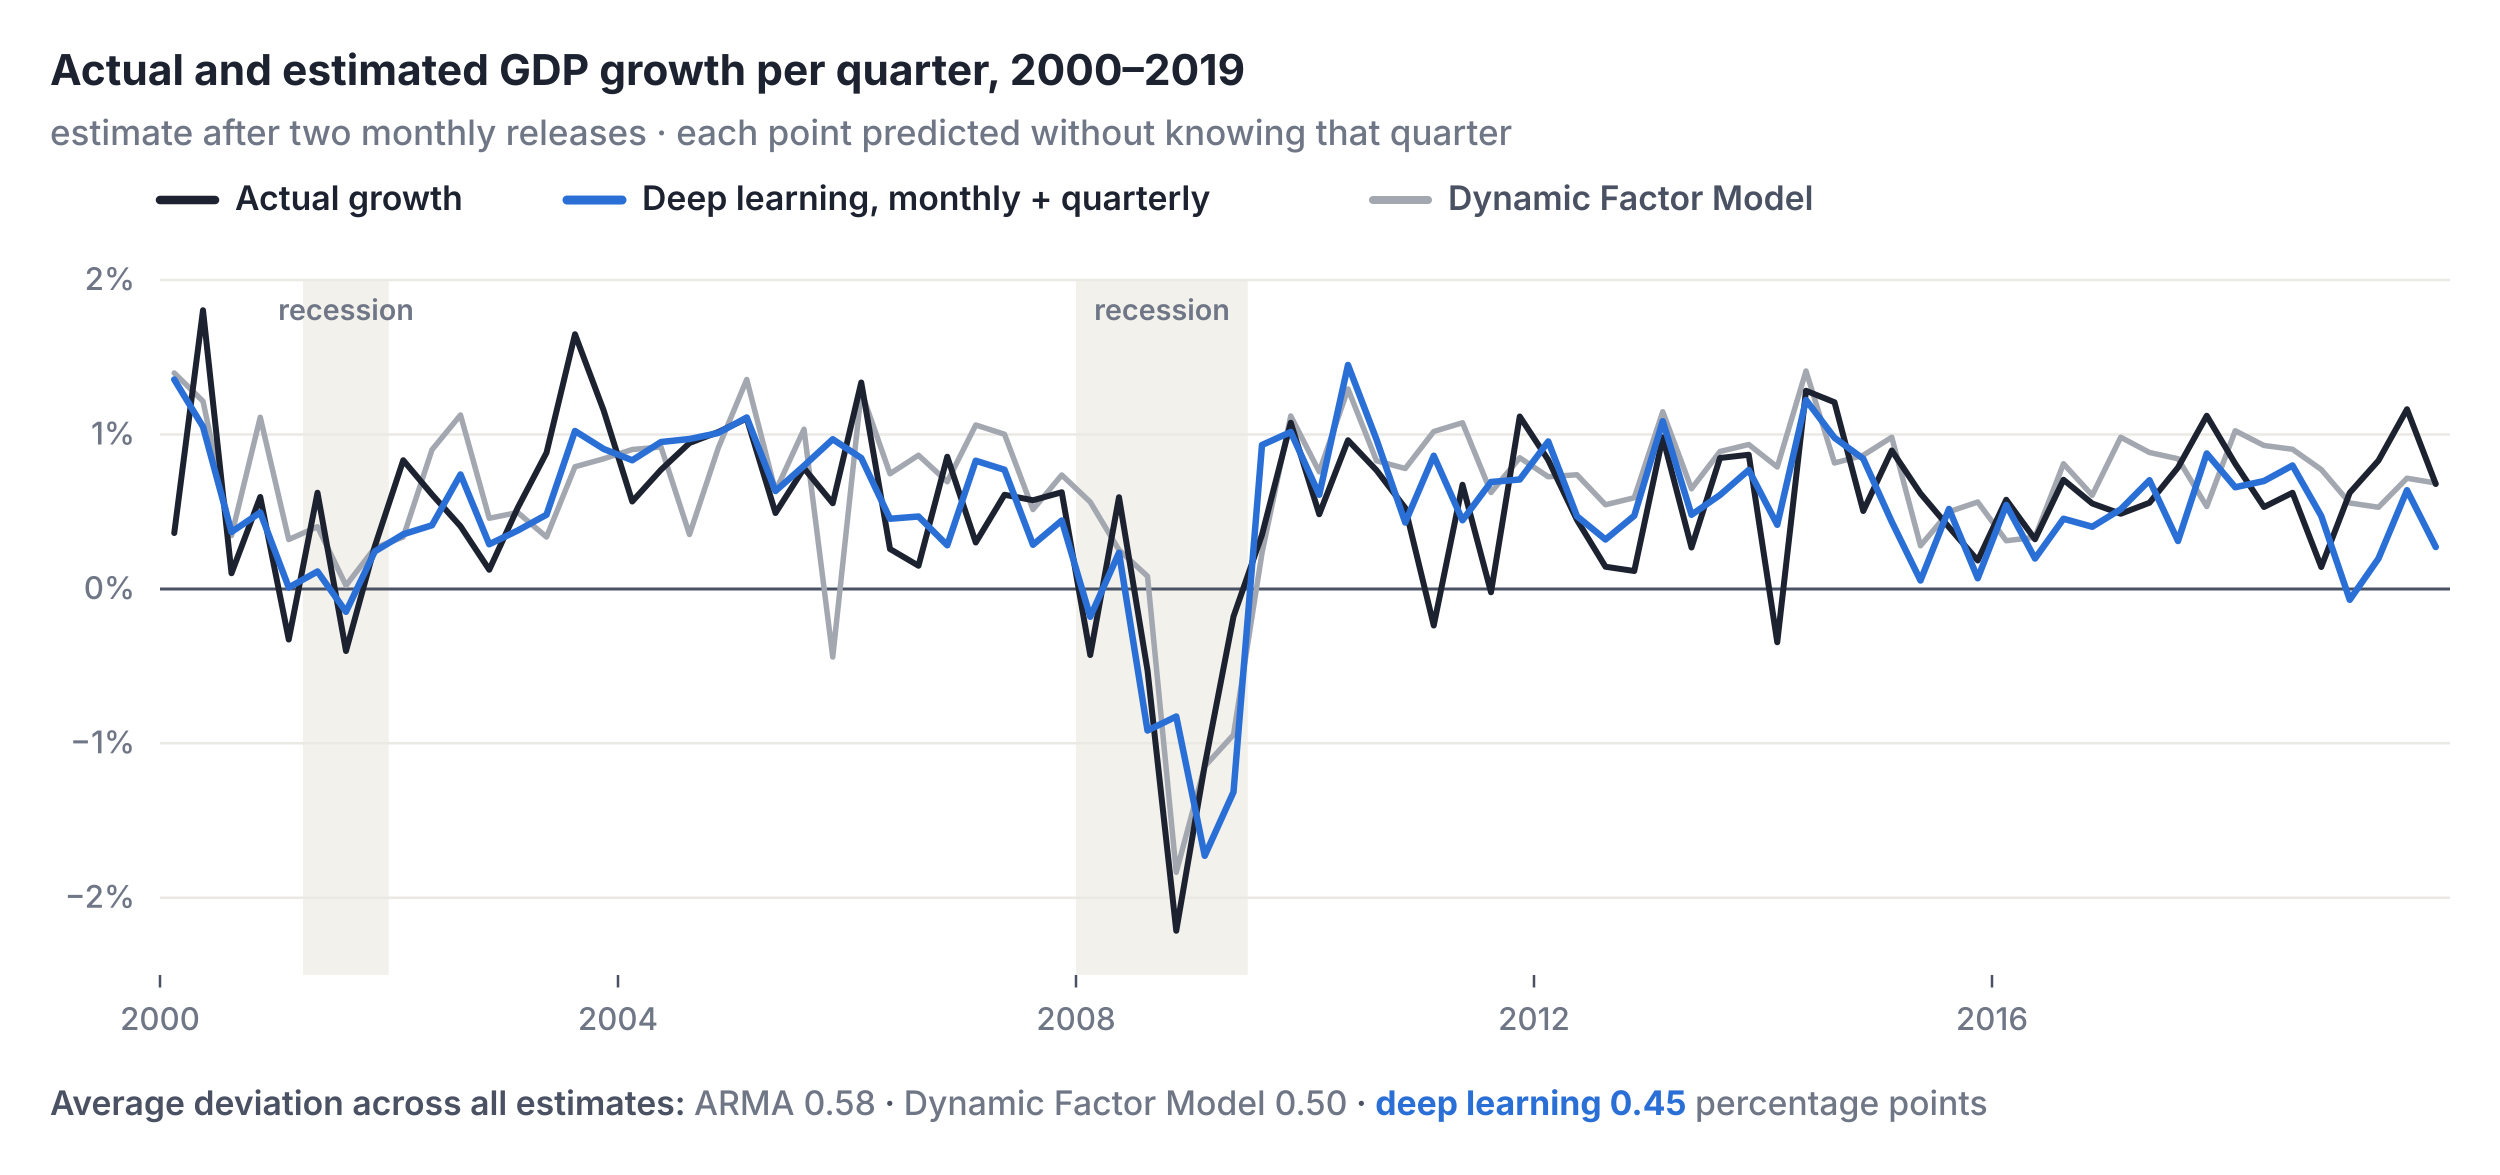
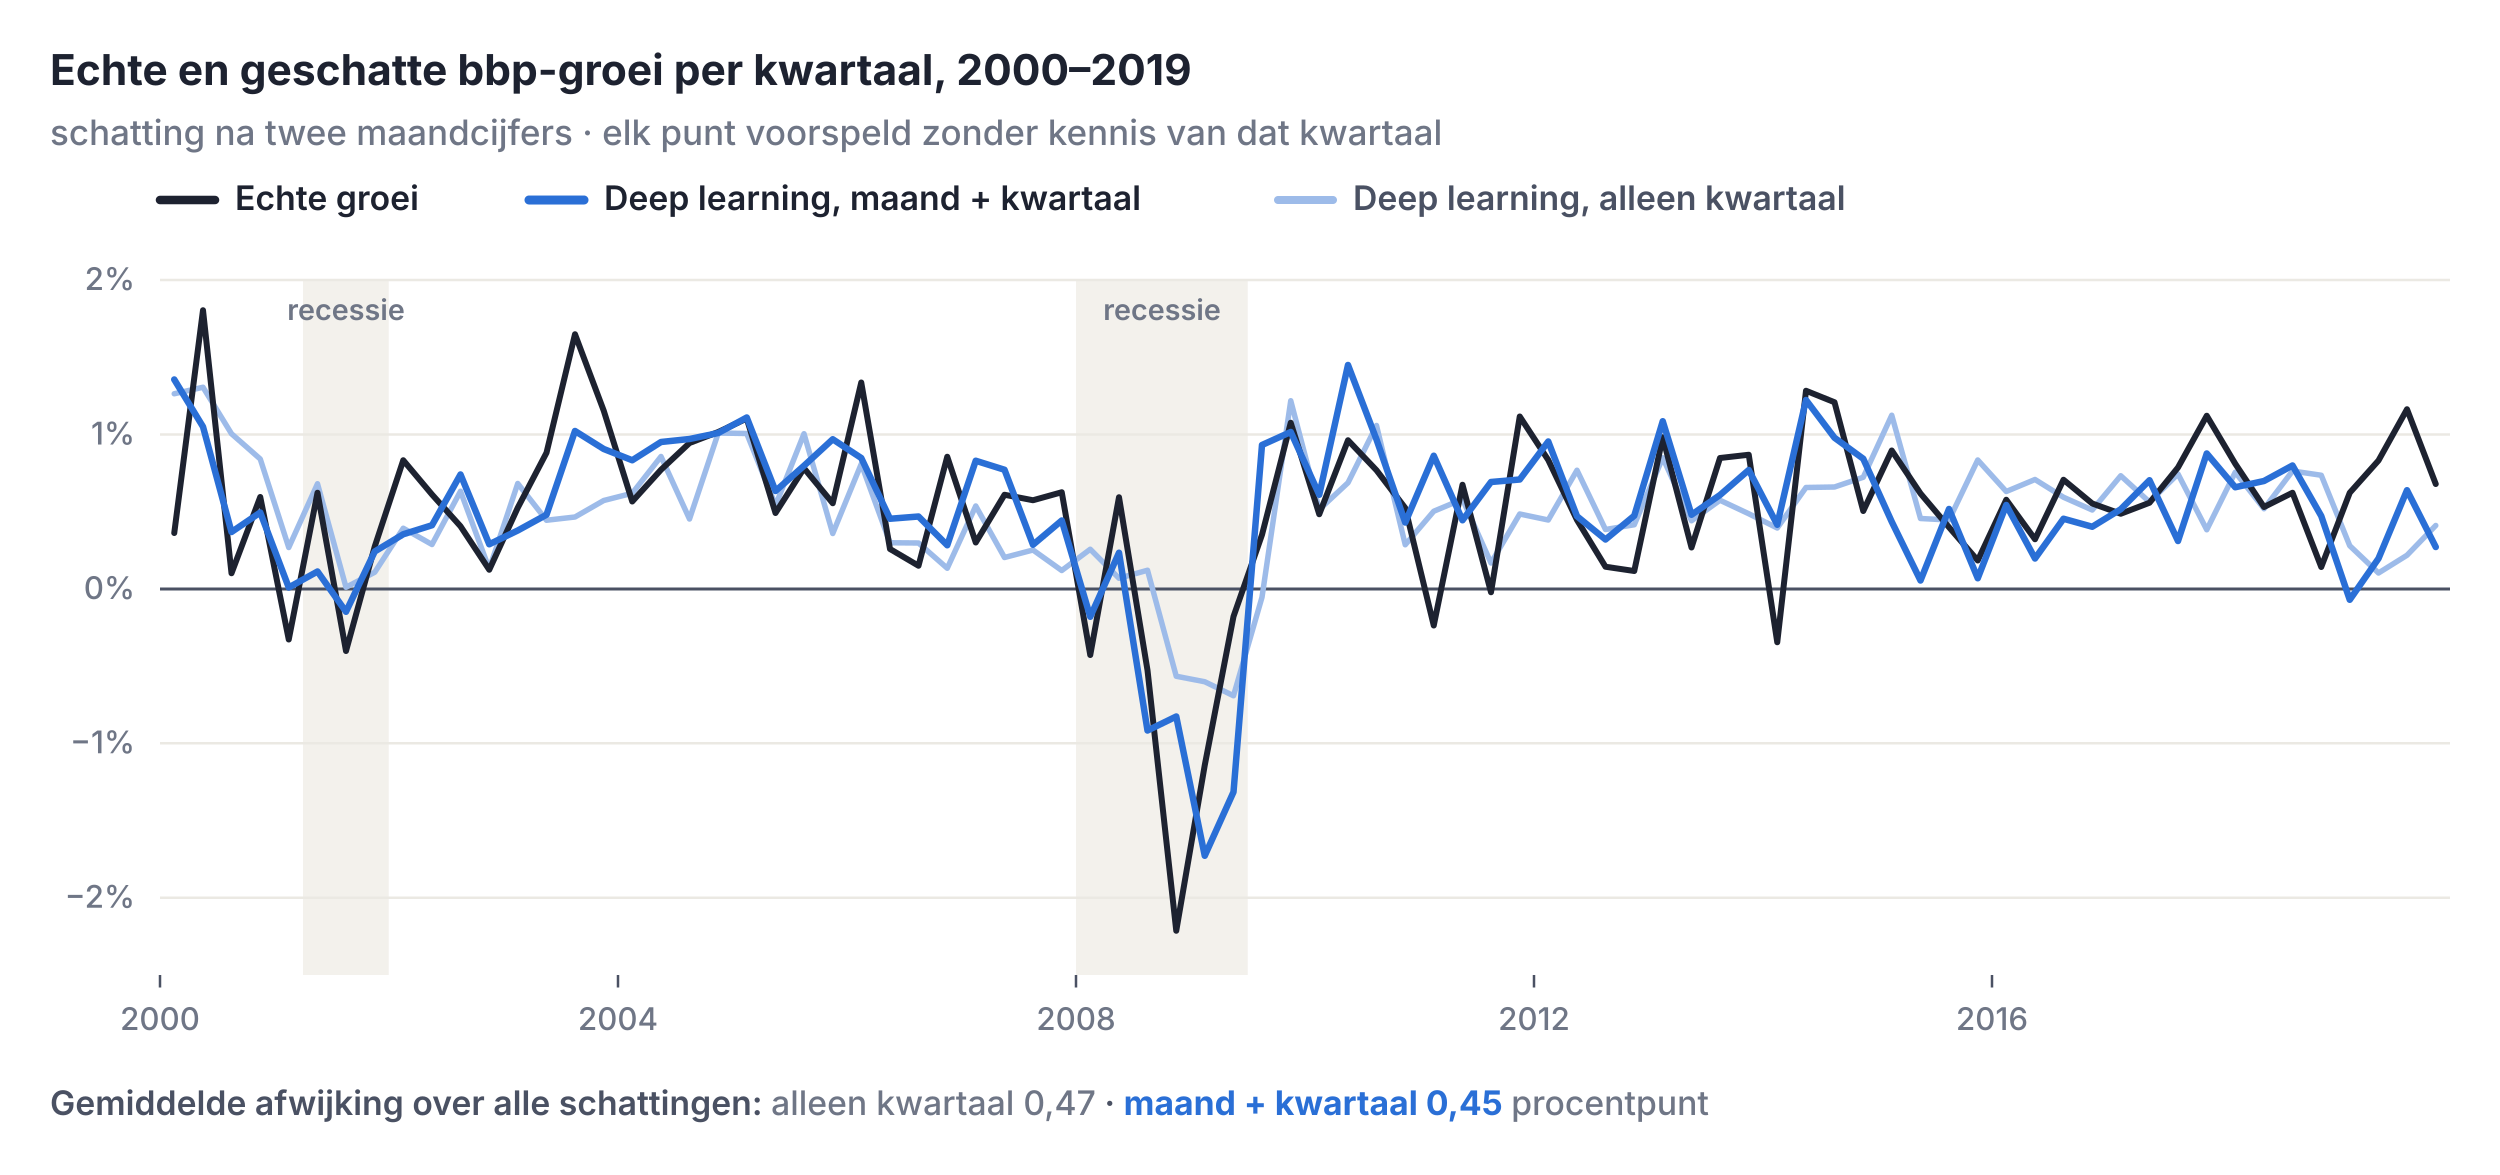
<svg xmlns="http://www.w3.org/2000/svg" viewBox="0 0 1000 470" width="1000" height="470" font-family="Inter, 'Segoe UI', Helvetica, Arial, sans-serif">
  <rect width="1000" height="470" fill="#ffffff" />
-   <text x="20" y="34" font-size="17" fill="#1d2230" font-weight="700" text-anchor="start">Actual and estimated GDP growth per quarter, 2000–2019</text>
-   <text x="20" y="58" font-size="14" fill="#6f7686" font-weight="500" text-anchor="start">estimate after two monthly releases · each point predicted without knowing that quarter</text>
+   <text x="20" y="34" font-size="17" fill="#1d2230" font-weight="700" text-anchor="start">Echte en geschatte bbp-groei per kwartaal, 2000–2019</text>
+   <text x="20" y="58" font-size="14" fill="#6f7686" font-weight="500" text-anchor="start">schatting na twee maandcijfers · elk punt voorspeld zonder kennis van dat kwartaal</text>
  <rect x="121.2" y="112" width="34.3" height="278" fill="#f3f1ec" />
-   <text x="138.4" y="128" font-size="11.5" fill="#6f7686" font-weight="600" text-anchor="middle">recession</text>
+   <text x="138.4" y="128" font-size="11.5" fill="#6f7686" font-weight="600" text-anchor="middle">recessie</text>
  <rect x="430.4" y="112" width="68.7" height="278" fill="#f3f1ec" />
-   <text x="464.8" y="128" font-size="11.5" fill="#6f7686" font-weight="600" text-anchor="middle">recession</text>
+   <text x="464.8" y="128" font-size="11.5" fill="#6f7686" font-weight="600" text-anchor="middle">recessie</text>
  <line x1="64" y1="359.1" x2="980" y2="359.1" stroke="#ebe9e3" stroke-width="1" />
  <text x="54" y="363.1" font-size="12.5" fill="#6f7686" font-weight="500" text-anchor="end">−2%</text>
  <line x1="64" y1="297.3" x2="980" y2="297.3" stroke="#ebe9e3" stroke-width="1" />
  <text x="54" y="301.3" font-size="12.5" fill="#6f7686" font-weight="500" text-anchor="end">−1%</text>
  <line x1="64" y1="235.6" x2="980" y2="235.6" stroke="#4a5163" stroke-width="1.2" />
  <text x="54" y="239.6" font-size="12.5" fill="#6f7686" font-weight="500" text-anchor="end">0%</text>
  <line x1="64" y1="173.8" x2="980" y2="173.8" stroke="#ebe9e3" stroke-width="1" />
  <text x="54" y="177.8" font-size="12.5" fill="#6f7686" font-weight="500" text-anchor="end">1%</text>
  <line x1="64" y1="112.0" x2="980" y2="112.0" stroke="#ebe9e3" stroke-width="1" />
  <text x="54" y="116.0" font-size="12.5" fill="#6f7686" font-weight="500" text-anchor="end">2%</text>
  <line x1="64.0" y1="390" x2="64.0" y2="395" stroke="#4a5163" />
  <text x="64.0" y="412" font-size="12.5" fill="#6f7686" font-weight="500" text-anchor="middle">2000</text>
  <line x1="247.2" y1="390" x2="247.2" y2="395" stroke="#4a5163" />
  <text x="247.2" y="412" font-size="12.5" fill="#6f7686" font-weight="500" text-anchor="middle">2004</text>
  <line x1="430.4" y1="390" x2="430.4" y2="395" stroke="#4a5163" />
  <text x="430.4" y="412" font-size="12.5" fill="#6f7686" font-weight="500" text-anchor="middle">2008</text>
  <line x1="613.6" y1="390" x2="613.6" y2="395" stroke="#4a5163" />
  <text x="613.6" y="412" font-size="12.5" fill="#6f7686" font-weight="500" text-anchor="middle">2012</text>
  <line x1="796.8" y1="390" x2="796.8" y2="395" stroke="#4a5163" />
  <text x="796.8" y="412" font-size="12.5" fill="#6f7686" font-weight="500" text-anchor="middle">2016</text>
-   <polyline points="69.7,149.2 81.2,160.5 92.6,214.2 104.1,166.9 115.5,215.8 127.0,210.7 138.4,234.2 149.9,219.2 161.3,214.8 172.8,179.9 184.2,166.0 195.7,207.3 207.1,205.0 218.6,214.8 230.0,186.7 241.5,183.5 252.9,179.8 264.4,178.8 275.8,213.8 287.3,179.2 298.7,151.8 310.2,196.5 321.6,171.7 333.1,262.8 344.5,156.6 356.0,189.5 367.4,182.1 378.9,192.7 390.3,170.0 401.8,173.7 413.2,203.8 424.7,190.0 436.1,200.8 447.6,220.0 459.0,230.5 470.5,348.9 481.9,306.5 493.4,293.9 504.8,221.2 516.3,166.4 527.7,188.7 539.2,155.6 550.6,184.3 562.1,187.4 573.5,172.6 585.0,169.1 596.4,197.0 607.9,183.1 619.3,190.7 630.8,189.9 642.2,201.9 653.7,199.1 665.1,164.7 676.6,195.5 688.0,180.6 699.5,177.8 710.9,186.8 722.4,148.4 733.8,185.2 745.3,182.1 756.7,174.9 768.2,218.3 779.6,204.7 791.1,200.8 802.5,216.3 814.0,214.9 825.4,185.5 836.9,198.1 848.3,174.9 859.8,181.0 871.2,183.5 882.7,202.6 894.1,172.3 905.6,178.2 917.0,179.7 928.5,187.8 939.9,201.2 951.4,202.9 962.8,191.3 974.3,193.2" fill="none" stroke="#a3a7b0" stroke-width="2.2" stroke-linejoin="round" stroke-linecap="round" />
+   <polyline points="69.7,157.5 81.2,154.9 92.6,173.5 104.1,183.6 115.5,219.0 127.0,193.5 138.4,234.9 149.9,228.9 161.3,211.3 172.8,217.8 184.2,196.5 195.7,227.6 207.1,193.4 218.6,208.1 230.0,206.8 241.5,200.2 252.9,197.3 264.4,182.6 275.8,207.6 287.3,173.2 298.7,173.4 310.2,202.2 321.6,173.5 333.1,213.4 344.5,185.6 356.0,217.1 367.4,217.2 378.9,227.3 390.3,202.4 401.8,223.0 413.2,220.0 424.7,228.2 436.1,219.7 447.6,231.3 459.0,228.1 470.5,270.5 481.9,272.7 493.4,278.3 504.8,238.9 516.3,160.3 527.7,203.8 539.2,193.1 550.6,170.2 562.1,217.9 573.5,204.5 585.0,199.7 596.4,225.2 607.9,205.6 619.3,208.0 630.8,188.1 642.2,211.8 653.7,209.9 665.1,183.1 676.6,208.3 688.0,200.1 699.5,205.5 710.9,211.2 722.4,195.0 733.8,194.8 745.3,190.9 756.7,166.1 768.2,207.4 779.6,208.0 791.1,184.0 802.5,196.6 814.0,191.8 825.4,198.9 836.9,204.0 848.3,190.3 859.8,200.8 871.2,189.6 882.7,211.9 894.1,188.9 905.6,203.5 917.0,188.4 928.5,190.1 939.9,218.3 951.4,229.2 962.8,222.1 974.3,210.2" fill="none" stroke="#9dbbe9" stroke-width="2.2" stroke-linejoin="round" stroke-linecap="round" />
  <polyline points="69.7,213.2 81.2,124.1 92.6,229.3 104.1,198.8 115.5,255.8 127.0,197.1 138.4,260.4 149.9,218.6 161.3,184.1 172.8,197.8 184.2,210.5 195.7,227.9 207.1,203.1 218.6,181.1 230.0,133.7 241.5,164.3 252.9,200.6 264.4,187.9 275.8,177.2 287.3,172.8 298.7,167.4 310.2,205.2 321.6,187.3 333.1,201.3 344.5,153.0 356.0,219.6 367.4,226.3 378.9,182.7 390.3,217.0 401.8,197.9 413.2,200.1 424.7,196.9 436.1,262.0 447.6,198.9 459.0,268.1 470.5,372.3 481.9,306.1 493.4,246.6 504.8,213.9 516.3,169.1 527.7,205.7 539.2,176.1 550.6,188.1 562.1,203.2 573.5,250.2 585.0,193.9 596.4,236.9 607.9,166.6 619.3,184.0 630.8,208.0 642.2,226.7 653.7,228.4 665.1,174.9 676.6,219.0 688.0,183.2 699.5,181.9 710.9,256.9 722.4,156.3 733.8,160.9 745.3,204.4 756.7,180.2 768.2,197.4 779.6,210.9 791.1,224.2 802.5,199.9 814.0,215.7 825.4,191.9 836.9,201.4 848.3,205.5 859.8,201.1 871.2,187.0 882.7,166.3 894.1,185.5 905.6,202.8 917.0,197.1 928.5,226.8 939.9,197.1 951.4,184.2 962.8,163.7 974.3,193.6" fill="none" stroke="#1d2230" stroke-width="2.4" stroke-linejoin="round" stroke-linecap="round" />
  <polyline points="69.7,151.8 81.2,170.7 92.6,212.8 104.1,205.0 115.5,235.0 127.0,228.6 138.4,244.7 149.9,220.6 161.3,213.7 172.8,210.1 184.2,189.8 195.7,217.7 207.1,212.2 218.6,205.9 230.0,172.4 241.5,179.6 252.9,184.1 264.4,176.8 275.8,175.6 287.3,173.2 298.7,167.0 310.2,196.4 321.6,186.3 333.1,175.7 344.5,183.2 356.0,207.5 367.4,206.6 378.9,218.1 390.3,184.3 401.8,187.9 413.2,217.9 424.7,208.2 436.1,246.7 447.6,221.1 459.0,292.2 470.5,286.6 481.9,342.3 493.4,316.8 504.8,178.0 516.3,172.8 527.7,197.9 539.2,146.0 550.6,175.8 562.1,209.0 573.5,182.3 585.0,208.1 596.4,192.8 607.9,191.8 619.3,176.6 630.8,206.5 642.2,215.8 653.7,206.3 665.1,168.5 676.6,205.9 688.0,198.0 699.5,188.0 710.9,209.9 722.4,160.0 733.8,175.1 745.3,183.5 756.7,208.7 768.2,232.2 779.6,203.6 791.1,231.3 802.5,202.0 814.0,223.4 825.4,207.5 836.9,210.7 848.3,203.7 859.8,192.1 871.2,216.4 882.7,181.4 894.1,194.9 905.6,192.4 917.0,186.2 928.5,206.4 939.9,239.9 951.4,223.4 962.8,196.1 974.3,218.8" fill="none" stroke="#2a6fd6" stroke-width="2.6" stroke-linejoin="round" stroke-linecap="round" />
  <line x1="64" y1="80" x2="86" y2="80" stroke="#1d2230" stroke-width="3.4" stroke-linecap="round" />
-   <text x="94" y="84" font-size="13.5" fill="#1d2230" font-weight="600" text-anchor="start">Actual growth</text>
-   <line x1="226.8" y1="80" x2="248.8" y2="80" stroke="#2a6fd6" stroke-width="3.6" stroke-linecap="round" />
-   <text x="256.8" y="84" font-size="13.5" fill="#1d2230" font-weight="600" text-anchor="start">Deep learning, monthly + quarterly</text>
-   <line x1="549.2" y1="80" x2="571.2" y2="80" stroke="#a3a7b0" stroke-width="3.2" stroke-linecap="round" />
-   <text x="579.2" y="84" font-size="13.5" fill="#4a5163" font-weight="600" text-anchor="start">Dynamic Factor Model</text>
-   <text x="20" y="446" font-size="13.5" fill="#4a5163" font-weight="600">Average deviation across all estimates: <tspan fill="#6f7686" font-weight="500">ARMA 0.58</tspan> · <tspan fill="#6f7686" font-weight="500">Dynamic Factor Model 0.50</tspan> · <tspan fill="#2a6fd6" font-weight="700">deep learning 0.45</tspan>
-     <tspan fill="#6f7686" font-weight="500">percentage points</tspan>
+   <text x="94" y="84" font-size="13.5" fill="#1d2230" font-weight="600" text-anchor="start">Echte groei</text>
+   <line x1="211.6" y1="80" x2="233.6" y2="80" stroke="#2a6fd6" stroke-width="3.6" stroke-linecap="round" />
+   <text x="241.6" y="84" font-size="13.5" fill="#1d2230" font-weight="600" text-anchor="start">Deep learning, maand + kwartaal</text>
+   <line x1="511.2" y1="80" x2="533.2" y2="80" stroke="#9dbbe9" stroke-width="3.2" stroke-linecap="round" />
+   <text x="541.2" y="84" font-size="13.5" fill="#4a5163" font-weight="600" text-anchor="start">Deep learning, alleen kwartaal</text>
+   <text x="20" y="446" font-size="13.5" fill="#4a5163" font-weight="600">Gemiddelde afwijking over alle schattingen: <tspan fill="#6f7686" font-weight="500">alleen kwartaal 0,47</tspan> · <tspan fill="#2a6fd6" font-weight="700">maand + kwartaal 0,45</tspan>
+     <tspan fill="#6f7686" font-weight="500">procentpunt</tspan>
  </text>
</svg>
